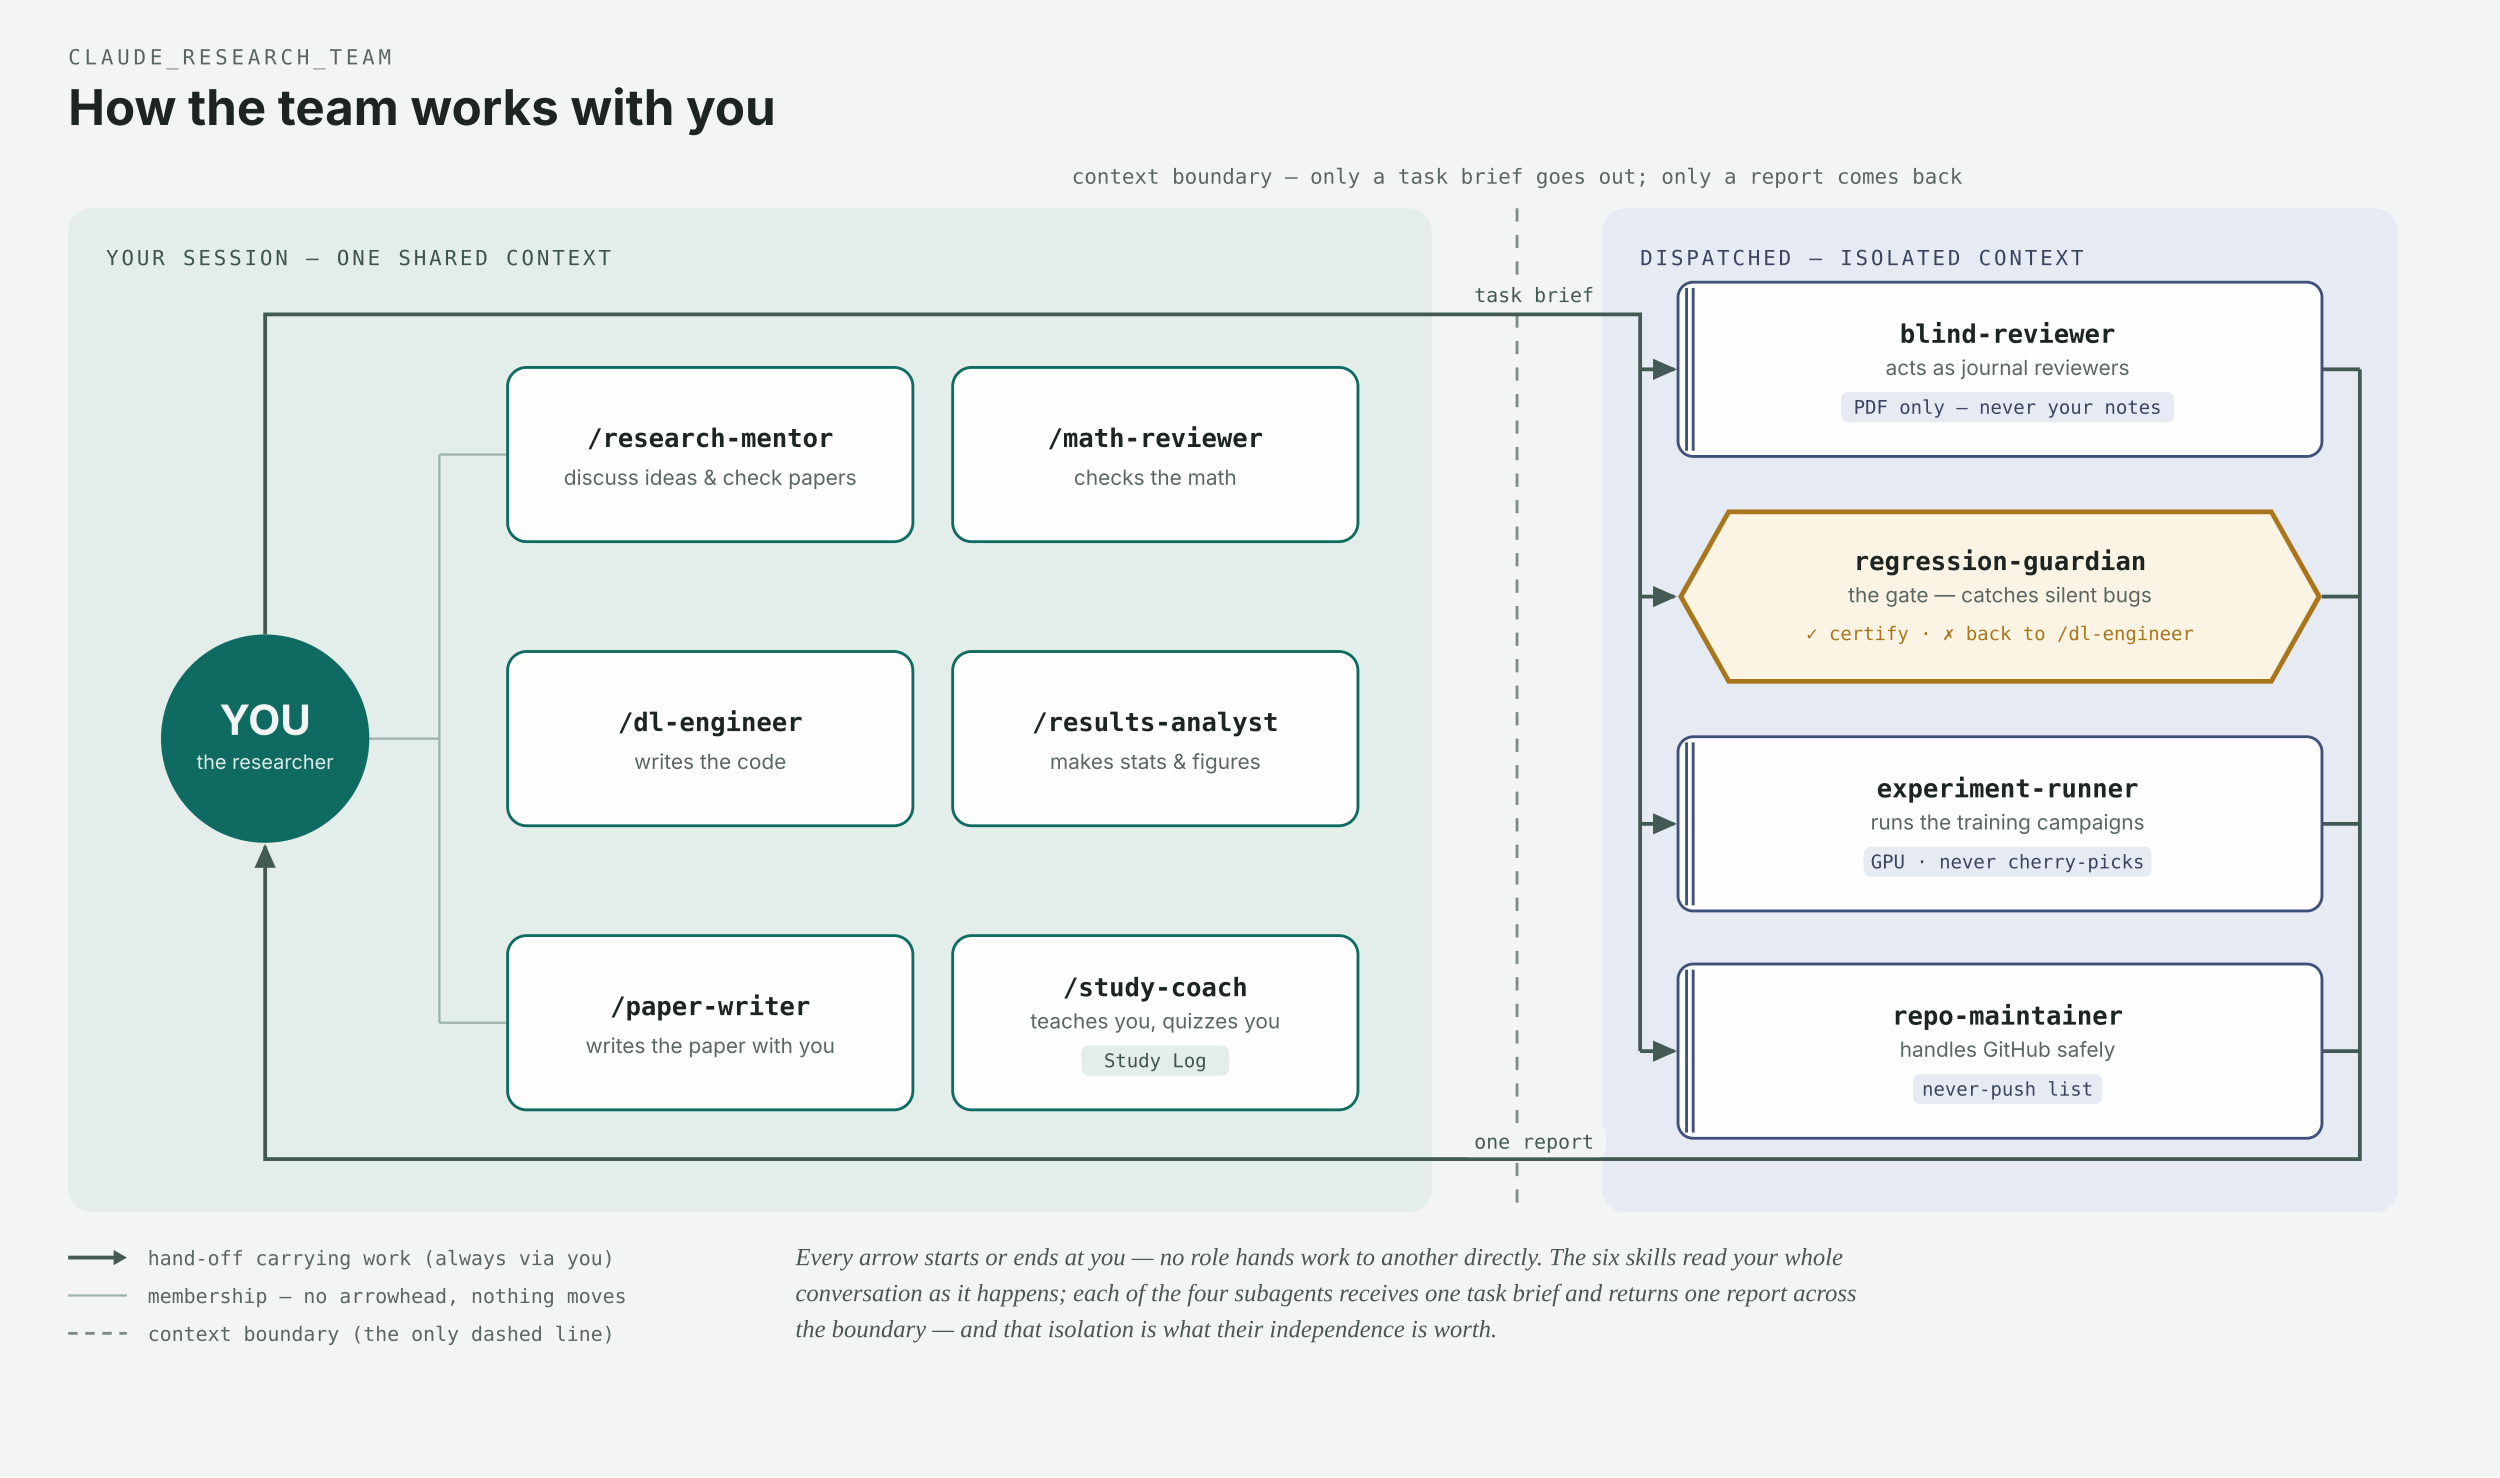
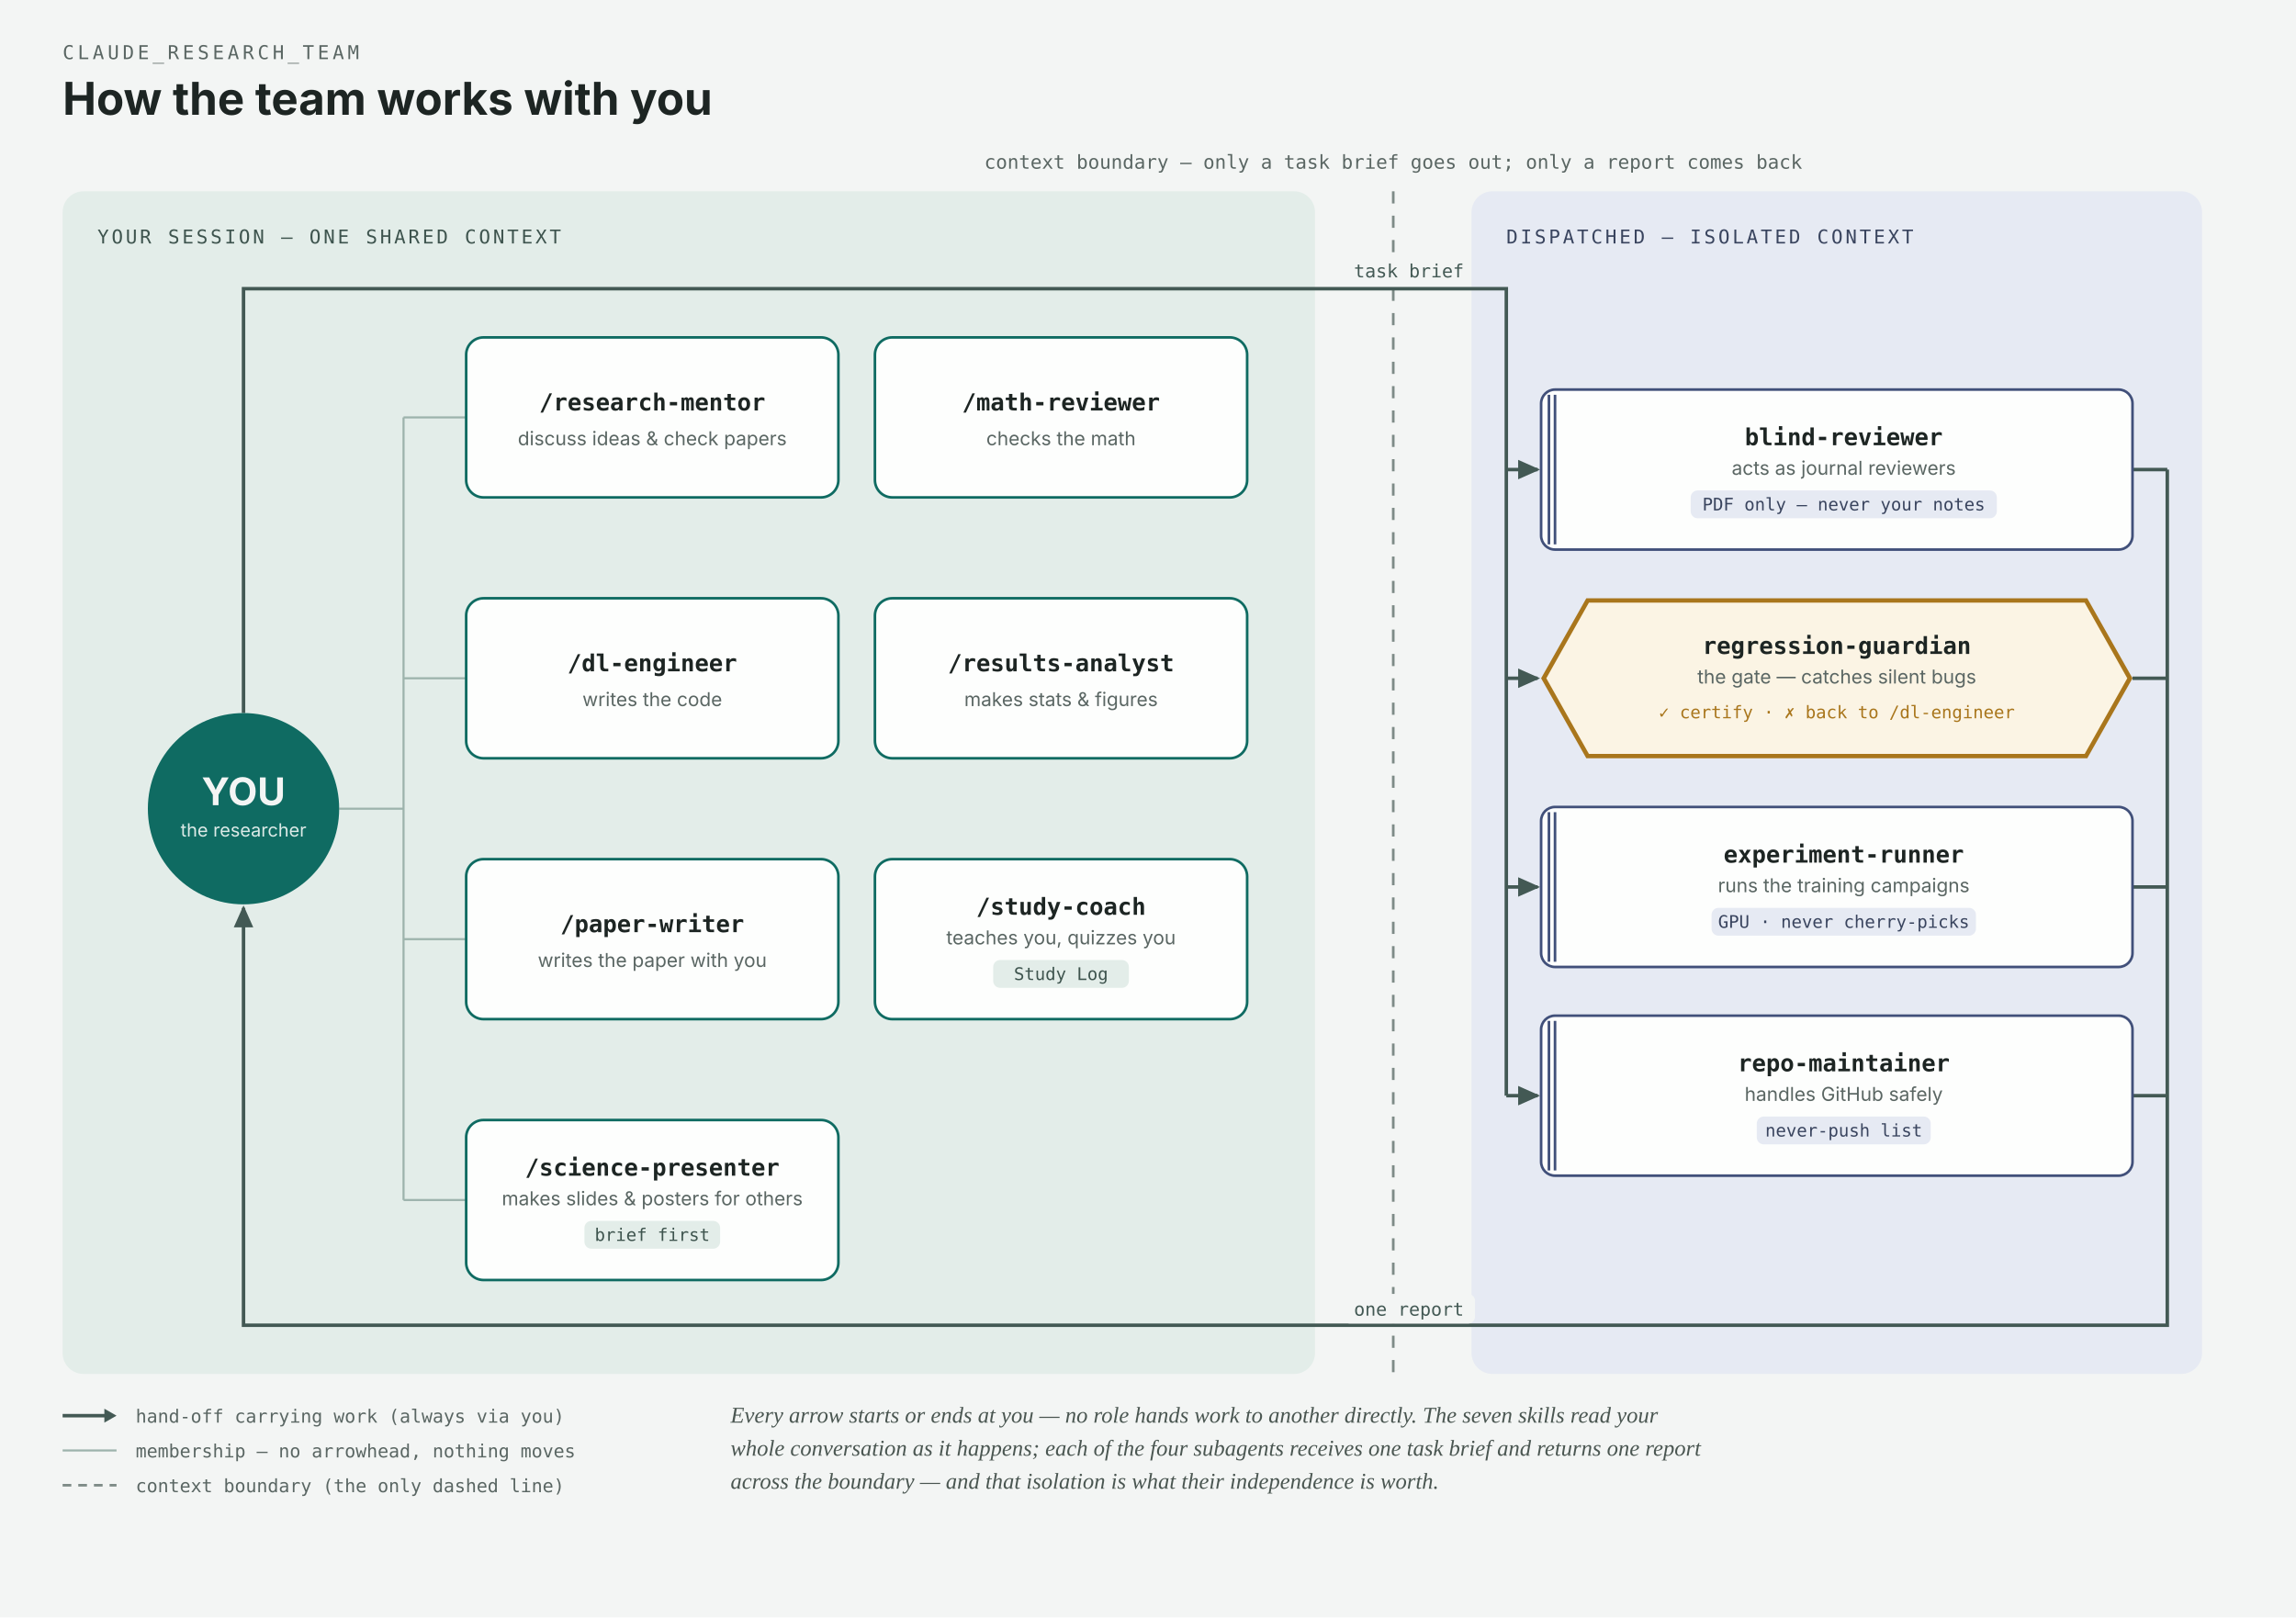
- <svg xmlns="http://www.w3.org/2000/svg" width="1320" height="780" viewBox="0 0 1320 780" role="img" aria-label="How the team works with you: six skills share your session context; four subagents run isolated, receiving a task brief and returning one report; every arrow starts or ends at you.">
+ <svg xmlns="http://www.w3.org/2000/svg" width="1320" height="930" viewBox="0 0 1320 930" role="img" aria-label="How the team works with you: seven skills share your session context; four subagents run isolated, receiving a task brief and returning one report; every arrow starts or ends at you.">
  <defs>
    <marker id="head" viewBox="0 0 10 10" refX="8" refY="5" markerWidth="7" markerHeight="7" orient="auto-start-reverse">
      <path d="M 0 1 L 9 5 L 0 9 z" fill="#435954" />
    </marker>
  </defs>
  <style>
    .mono { font-family: ui-monospace, SFMono-Regular, Menlo, Consolas, monospace; }
    .sans { font-family: system-ui, -apple-system, "Segoe UI", sans-serif; }
    .serif { font-family: Georgia, "Times New Roman", serif; }
  </style>
-   <rect x="0" y="0" width="1320" height="780" fill="#F3F5F4" />
+   <rect x="0" y="0" width="1320" height="930" fill="#F3F5F4" />
  <text class="mono" x="36" y="34" font-size="11" letter-spacing="2" fill="#5A6663">CLAUDE_RESEARCH_TEAM</text>
  <text class="sans" x="36" y="66" font-size="26" font-weight="700" fill="#1D2523">How the team works with you</text>
  <text class="mono" x="801" y="97" font-size="11" text-anchor="middle" fill="#5A6663">context boundary — only a task brief goes out; only a report comes back</text>
-   <rect x="36" y="110" width="720" height="530" rx="12" fill="#E3EDE9" />
-   <rect x="846" y="110" width="420" height="530" rx="12" fill="#E6EAF3" />
+   <rect x="36" y="110" width="720" height="680" rx="12" fill="#E3EDE9" />
+   <rect x="846" y="110" width="420" height="680" rx="12" fill="#E6EAF3" />
  <text class="mono" x="56" y="140" font-size="11" letter-spacing="1.5" fill="#3E544E">YOUR SESSION — ONE SHARED CONTEXT</text>
  <text class="mono" x="866" y="140" font-size="11" letter-spacing="1.5" fill="#39445E">DISPATCHED — ISOLATED CONTEXT</text>
-   <line x1="801" y1="110" x2="801" y2="640" stroke="#7E8B87" stroke-width="1.5" stroke-dasharray="7 7" />
-   <polyline points="195,390 232,390" fill="none" stroke="#9DB3AC" stroke-width="1.2" />
-   <polyline points="232,240 232,540" fill="none" stroke="#9DB3AC" stroke-width="1.2" />
+   <line x1="801" y1="110" x2="801" y2="790" stroke="#7E8B87" stroke-width="1.5" stroke-dasharray="7 7" />
+   <polyline points="195,465 232,465" fill="none" stroke="#9DB3AC" stroke-width="1.2" />
+   <polyline points="232,240 232,690" fill="none" stroke="#9DB3AC" stroke-width="1.2" />
  <polyline points="232,240 268,240" fill="none" stroke="#9DB3AC" stroke-width="1.2" />
+   <polyline points="232,390 268,390" fill="none" stroke="#9DB3AC" stroke-width="1.2" />
  <polyline points="232,540 268,540" fill="none" stroke="#9DB3AC" stroke-width="1.2" />
-   <polyline points="140,335 140,166 866,166 866,555" fill="none" stroke="#435954" stroke-width="2" />
-   <line x1="866" y1="195" x2="884" y2="195" stroke="#435954" stroke-width="2" marker-end="url(#head)" />
-   <line x1="866" y1="315" x2="884" y2="315" stroke="#435954" stroke-width="2" marker-end="url(#head)" />
-   <line x1="866" y1="435" x2="884" y2="435" stroke="#435954" stroke-width="2" marker-end="url(#head)" />
-   <line x1="866" y1="555" x2="884" y2="555" stroke="#435954" stroke-width="2" marker-end="url(#head)" />
-   <line x1="1226" y1="195" x2="1246" y2="195" stroke="#435954" stroke-width="2" />
-   <line x1="1226" y1="315" x2="1246" y2="315" stroke="#435954" stroke-width="2" />
-   <line x1="1226" y1="435" x2="1246" y2="435" stroke="#435954" stroke-width="2" />
-   <line x1="1226" y1="555" x2="1246" y2="555" stroke="#435954" stroke-width="2" />
-   <polyline points="1246,195 1246,612 140,612 140,447" fill="none" stroke="#435954" stroke-width="2" marker-end="url(#head)" />
+   <polyline points="232,690 268,690" fill="none" stroke="#9DB3AC" stroke-width="1.2" />
+   <polyline points="140,410 140,166 866,166 866,630" fill="none" stroke="#435954" stroke-width="2" />
+   <line x1="866" y1="270" x2="884" y2="270" stroke="#435954" stroke-width="2" marker-end="url(#head)" />
+   <line x1="866" y1="390" x2="884" y2="390" stroke="#435954" stroke-width="2" marker-end="url(#head)" />
+   <line x1="866" y1="510" x2="884" y2="510" stroke="#435954" stroke-width="2" marker-end="url(#head)" />
+   <line x1="866" y1="630" x2="884" y2="630" stroke="#435954" stroke-width="2" marker-end="url(#head)" />
+   <line x1="1226" y1="270" x2="1246" y2="270" stroke="#435954" stroke-width="2" />
+   <line x1="1226" y1="390" x2="1246" y2="390" stroke="#435954" stroke-width="2" />
+   <line x1="1226" y1="510" x2="1246" y2="510" stroke="#435954" stroke-width="2" />
+   <line x1="1226" y1="630" x2="1246" y2="630" stroke="#435954" stroke-width="2" />
+   <polyline points="1246,270 1246,762 140,762 140,522" fill="none" stroke="#435954" stroke-width="2" marker-end="url(#head)" />
  <rect x="775" y="147" width="70" height="17" rx="4" fill="#F3F5F4" />
  <text class="mono" x="810" y="159.5" font-size="10.5" text-anchor="middle" fill="#435954">task brief</text>
-   <rect x="772" y="594" width="76" height="17" rx="4" fill="#F3F5F4" />
-   <text class="mono" x="810" y="606.5" font-size="10.5" text-anchor="middle" fill="#435954">one report</text>
-   <circle cx="140" cy="390" r="55" fill="#0F6B62" />
-   <text class="sans" x="140" y="388" font-size="22" font-weight="700" text-anchor="middle" fill="#F3F5F4">YOU</text>
-   <text class="sans" x="140" y="406" font-size="10.5" text-anchor="middle" fill="#DCEAE7">the researcher</text>
+   <rect x="772" y="744" width="76" height="17" rx="4" fill="#F3F5F4" />
+   <text class="mono" x="810" y="756.5" font-size="10.5" text-anchor="middle" fill="#435954">one report</text>
+   <circle cx="140" cy="465" r="55" fill="#0F6B62" />
+   <text class="sans" x="140" y="463" font-size="22" font-weight="700" text-anchor="middle" fill="#F3F5F4">YOU</text>
+   <text class="sans" x="140" y="481" font-size="10.5" text-anchor="middle" fill="#DCEAE7">the researcher</text>
  <g>
    <rect x="268" y="194" width="214" height="92" rx="10" fill="#FDFEFD" stroke="#0F6B62" stroke-width="1.5" />
    <text class="mono" x="375" y="236" font-size="13.5" font-weight="600" text-anchor="middle" fill="#1D2523">/research-mentor</text>
    <text class="sans" x="375" y="256" font-size="11" text-anchor="middle" fill="#5A6663">discuss ideas &amp; check papers</text>
  </g>
  <g>
    <rect x="503" y="194" width="214" height="92" rx="10" fill="#FDFEFD" stroke="#0F6B62" stroke-width="1.5" />
    <text class="mono" x="610" y="236" font-size="13.5" font-weight="600" text-anchor="middle" fill="#1D2523">/math-reviewer</text>
    <text class="sans" x="610" y="256" font-size="11" text-anchor="middle" fill="#5A6663">checks the math</text>
  </g>
  <g>
    <rect x="268" y="344" width="214" height="92" rx="10" fill="#FDFEFD" stroke="#0F6B62" stroke-width="1.5" />
    <text class="mono" x="375" y="386" font-size="13.5" font-weight="600" text-anchor="middle" fill="#1D2523">/dl-engineer</text>
    <text class="sans" x="375" y="406" font-size="11" text-anchor="middle" fill="#5A6663">writes the code</text>
  </g>
  <g>
    <rect x="503" y="344" width="214" height="92" rx="10" fill="#FDFEFD" stroke="#0F6B62" stroke-width="1.5" />
    <text class="mono" x="610" y="386" font-size="13.5" font-weight="600" text-anchor="middle" fill="#1D2523">/results-analyst</text>
    <text class="sans" x="610" y="406" font-size="11" text-anchor="middle" fill="#5A6663">makes stats &amp; figures</text>
  </g>
  <g>
    <rect x="268" y="494" width="214" height="92" rx="10" fill="#FDFEFD" stroke="#0F6B62" stroke-width="1.5" />
    <text class="mono" x="375" y="536" font-size="13.5" font-weight="600" text-anchor="middle" fill="#1D2523">/paper-writer</text>
    <text class="sans" x="375" y="556" font-size="11" text-anchor="middle" fill="#5A6663">writes the paper with you</text>
  </g>
  <g>
    <rect x="503" y="494" width="214" height="92" rx="10" fill="#FDFEFD" stroke="#0F6B62" stroke-width="1.5" />
    <text class="mono" x="610" y="526" font-size="13.5" font-weight="600" text-anchor="middle" fill="#1D2523">/study-coach</text>
    <text class="sans" x="610" y="543" font-size="11" text-anchor="middle" fill="#5A6663">teaches you, quizzes you</text>
    <rect x="571" y="552" width="78" height="16" rx="4" fill="#E3EDE9" />
    <text class="mono" x="610" y="563.5" font-size="10" text-anchor="middle" fill="#3E544E">Study Log</text>
  </g>
  <g>
-     <rect x="886" y="149" width="340" height="92" rx="8" fill="#FDFEFD" stroke="#41507A" stroke-width="1.5" />
-     <line x1="890.5" y1="152" x2="890.5" y2="238" stroke="#41507A" stroke-width="1.5" />
-     <line x1="894" y1="152" x2="894" y2="238" stroke="#41507A" stroke-width="1.5" />
-     <text class="mono" x="1060" y="181" font-size="13.5" font-weight="600" text-anchor="middle" fill="#1D2523">blind-reviewer</text>
-     <text class="sans" x="1060" y="198" font-size="11" text-anchor="middle" fill="#5A6663">acts as journal reviewers</text>
-     <rect x="972" y="207" width="176" height="16" rx="4" fill="#E6EAF3" />
-     <text class="mono" x="1060" y="218.5" font-size="10" text-anchor="middle" fill="#39445E">PDF only — never your notes</text>
+     <rect x="268" y="644" width="214" height="92" rx="10" fill="#FDFEFD" stroke="#0F6B62" stroke-width="1.5" />
+     <text class="mono" x="375" y="676" font-size="13.5" font-weight="600" text-anchor="middle" fill="#1D2523">/science-presenter</text>
+     <text class="sans" x="375" y="693" font-size="11" text-anchor="middle" fill="#5A6663">makes slides &amp; posters for others</text>
+     <rect x="336" y="702" width="78" height="16" rx="4" fill="#E3EDE9" />
+     <text class="mono" x="375" y="713.5" font-size="10" text-anchor="middle" fill="#3E544E">brief first</text>
  </g>
  <g>
-     <polygon points="912,269 1200,269 1226,315 1200,361 912,361 886,315" fill="#A9761C" />
-     <polygon points="913.5,271.5 1198.5,271.5 1223,315 1198.5,358.5 913.5,358.5 889,315" fill="#FBF4E4" />
-     <text class="mono" x="1056" y="301" font-size="13.5" font-weight="600" text-anchor="middle" fill="#1D2523">regression-guardian</text>
-     <text class="sans" x="1056" y="318" font-size="11" text-anchor="middle" fill="#5A6663">the gate — catches silent bugs</text>
-     <text class="mono" x="1056" y="338" font-size="10" text-anchor="middle" fill="#A9761C">✓ certify   ·   ✗ back to /dl-engineer</text>
+     <rect x="886" y="224" width="340" height="92" rx="8" fill="#FDFEFD" stroke="#41507A" stroke-width="1.5" />
+     <line x1="890.5" y1="227" x2="890.5" y2="313" stroke="#41507A" stroke-width="1.5" />
+     <line x1="894" y1="227" x2="894" y2="313" stroke="#41507A" stroke-width="1.5" />
+     <text class="mono" x="1060" y="256" font-size="13.5" font-weight="600" text-anchor="middle" fill="#1D2523">blind-reviewer</text>
+     <text class="sans" x="1060" y="273" font-size="11" text-anchor="middle" fill="#5A6663">acts as journal reviewers</text>
+     <rect x="972" y="282" width="176" height="16" rx="4" fill="#E6EAF3" />
+     <text class="mono" x="1060" y="293.5" font-size="10" text-anchor="middle" fill="#39445E">PDF only — never your notes</text>
  </g>
  <g>
-     <rect x="886" y="389" width="340" height="92" rx="8" fill="#FDFEFD" stroke="#41507A" stroke-width="1.5" />
-     <line x1="890.5" y1="392" x2="890.5" y2="478" stroke="#41507A" stroke-width="1.5" />
-     <line x1="894" y1="392" x2="894" y2="478" stroke="#41507A" stroke-width="1.5" />
-     <text class="mono" x="1060" y="421" font-size="13.5" font-weight="600" text-anchor="middle" fill="#1D2523">experiment-runner</text>
-     <text class="sans" x="1060" y="438" font-size="11" text-anchor="middle" fill="#5A6663">runs the training campaigns</text>
-     <rect x="984" y="447" width="152" height="16" rx="4" fill="#E6EAF3" />
-     <text class="mono" x="1060" y="458.5" font-size="10" text-anchor="middle" fill="#39445E">GPU · never cherry-picks</text>
+     <polygon points="912,344 1200,344 1226,390 1200,436 912,436 886,390" fill="#A9761C" />
+     <polygon points="913.5,346.5 1198.5,346.5 1223,390 1198.5,433.5 913.5,433.5 889,390" fill="#FBF4E4" />
+     <text class="mono" x="1056" y="376" font-size="13.5" font-weight="600" text-anchor="middle" fill="#1D2523">regression-guardian</text>
+     <text class="sans" x="1056" y="393" font-size="11" text-anchor="middle" fill="#5A6663">the gate — catches silent bugs</text>
+     <text class="mono" x="1056" y="413" font-size="10" text-anchor="middle" fill="#A9761C">✓ certify   ·   ✗ back to /dl-engineer</text>
  </g>
  <g>
-     <rect x="886" y="509" width="340" height="92" rx="8" fill="#FDFEFD" stroke="#41507A" stroke-width="1.5" />
-     <line x1="890.5" y1="512" x2="890.5" y2="598" stroke="#41507A" stroke-width="1.5" />
-     <line x1="894" y1="512" x2="894" y2="598" stroke="#41507A" stroke-width="1.5" />
-     <text class="mono" x="1060" y="541" font-size="13.5" font-weight="600" text-anchor="middle" fill="#1D2523">repo-maintainer</text>
-     <text class="sans" x="1060" y="558" font-size="11" text-anchor="middle" fill="#5A6663">handles GitHub safely</text>
-     <rect x="1010" y="567" width="100" height="16" rx="4" fill="#E6EAF3" />
-     <text class="mono" x="1060" y="578.5" font-size="10" text-anchor="middle" fill="#39445E">never-push list</text>
+     <rect x="886" y="464" width="340" height="92" rx="8" fill="#FDFEFD" stroke="#41507A" stroke-width="1.5" />
+     <line x1="890.5" y1="467" x2="890.5" y2="553" stroke="#41507A" stroke-width="1.5" />
+     <line x1="894" y1="467" x2="894" y2="553" stroke="#41507A" stroke-width="1.5" />
+     <text class="mono" x="1060" y="496" font-size="13.5" font-weight="600" text-anchor="middle" fill="#1D2523">experiment-runner</text>
+     <text class="sans" x="1060" y="513" font-size="11" text-anchor="middle" fill="#5A6663">runs the training campaigns</text>
+     <rect x="984" y="522" width="152" height="16" rx="4" fill="#E6EAF3" />
+     <text class="mono" x="1060" y="533.5" font-size="10" text-anchor="middle" fill="#39445E">GPU · never cherry-picks</text>
  </g>
  <g>
-     <line x1="36" y1="664" x2="62" y2="664" stroke="#435954" stroke-width="2" />
-     <path d="M 60 660 L 67 664 L 60 668 z" fill="#435954" />
-     <text class="mono" x="78" y="668" font-size="10.5" fill="#5A6663">hand-off carrying work (always via you)</text>
-     <line x1="36" y1="684" x2="67" y2="684" stroke="#9DB3AC" stroke-width="1.2" />
-     <text class="mono" x="78" y="688" font-size="10.5" fill="#5A6663">membership — no arrowhead, nothing moves</text>
-     <line x1="36" y1="704" x2="67" y2="704" stroke="#7E8B87" stroke-width="1.5" stroke-dasharray="5 4" />
-     <text class="mono" x="78" y="708" font-size="10.5" fill="#5A6663">context boundary (the only dashed line)</text>
+     <rect x="886" y="584" width="340" height="92" rx="8" fill="#FDFEFD" stroke="#41507A" stroke-width="1.5" />
+     <line x1="890.5" y1="587" x2="890.5" y2="673" stroke="#41507A" stroke-width="1.5" />
+     <line x1="894" y1="587" x2="894" y2="673" stroke="#41507A" stroke-width="1.5" />
+     <text class="mono" x="1060" y="616" font-size="13.5" font-weight="600" text-anchor="middle" fill="#1D2523">repo-maintainer</text>
+     <text class="sans" x="1060" y="633" font-size="11" text-anchor="middle" fill="#5A6663">handles GitHub safely</text>
+     <rect x="1010" y="642" width="100" height="16" rx="4" fill="#E6EAF3" />
+     <text class="mono" x="1060" y="653.5" font-size="10" text-anchor="middle" fill="#39445E">never-push list</text>
+   </g>
+   <g>
+     <line x1="36" y1="814" x2="62" y2="814" stroke="#435954" stroke-width="2" />
+     <path d="M 60 810 L 67 814 L 60 818 z" fill="#435954" />
+     <text class="mono" x="78" y="818" font-size="10.5" fill="#5A6663">hand-off carrying work (always via you)</text>
+     <line x1="36" y1="834" x2="67" y2="834" stroke="#9DB3AC" stroke-width="1.2" />
+     <text class="mono" x="78" y="838" font-size="10.5" fill="#5A6663">membership — no arrowhead, nothing moves</text>
+     <line x1="36" y1="854" x2="67" y2="854" stroke="#7E8B87" stroke-width="1.5" stroke-dasharray="5 4" />
+     <text class="mono" x="78" y="858" font-size="10.5" fill="#5A6663">context boundary (the only dashed line)</text>
  </g>
  <text class="serif" font-size="13" font-style="italic" fill="#4A5651">
-     <tspan x="420" y="668">Every arrow starts or ends at you — no role hands work to another directly. The six skills read your whole</tspan>
-     <tspan x="420" y="687">conversation as it happens; each of the four subagents receives one task brief and returns one report across</tspan>
-     <tspan x="420" y="706">the boundary — and that isolation is what their independence is worth.</tspan>
+     <tspan x="420" y="818">Every arrow starts or ends at you — no role hands work to another directly. The seven skills read your</tspan>
+     <tspan x="420" y="837">whole conversation as it happens; each of the four subagents receives one task brief and returns one report</tspan>
+     <tspan x="420" y="856">across the boundary — and that isolation is what their independence is worth.</tspan>
  </text>
</svg>
